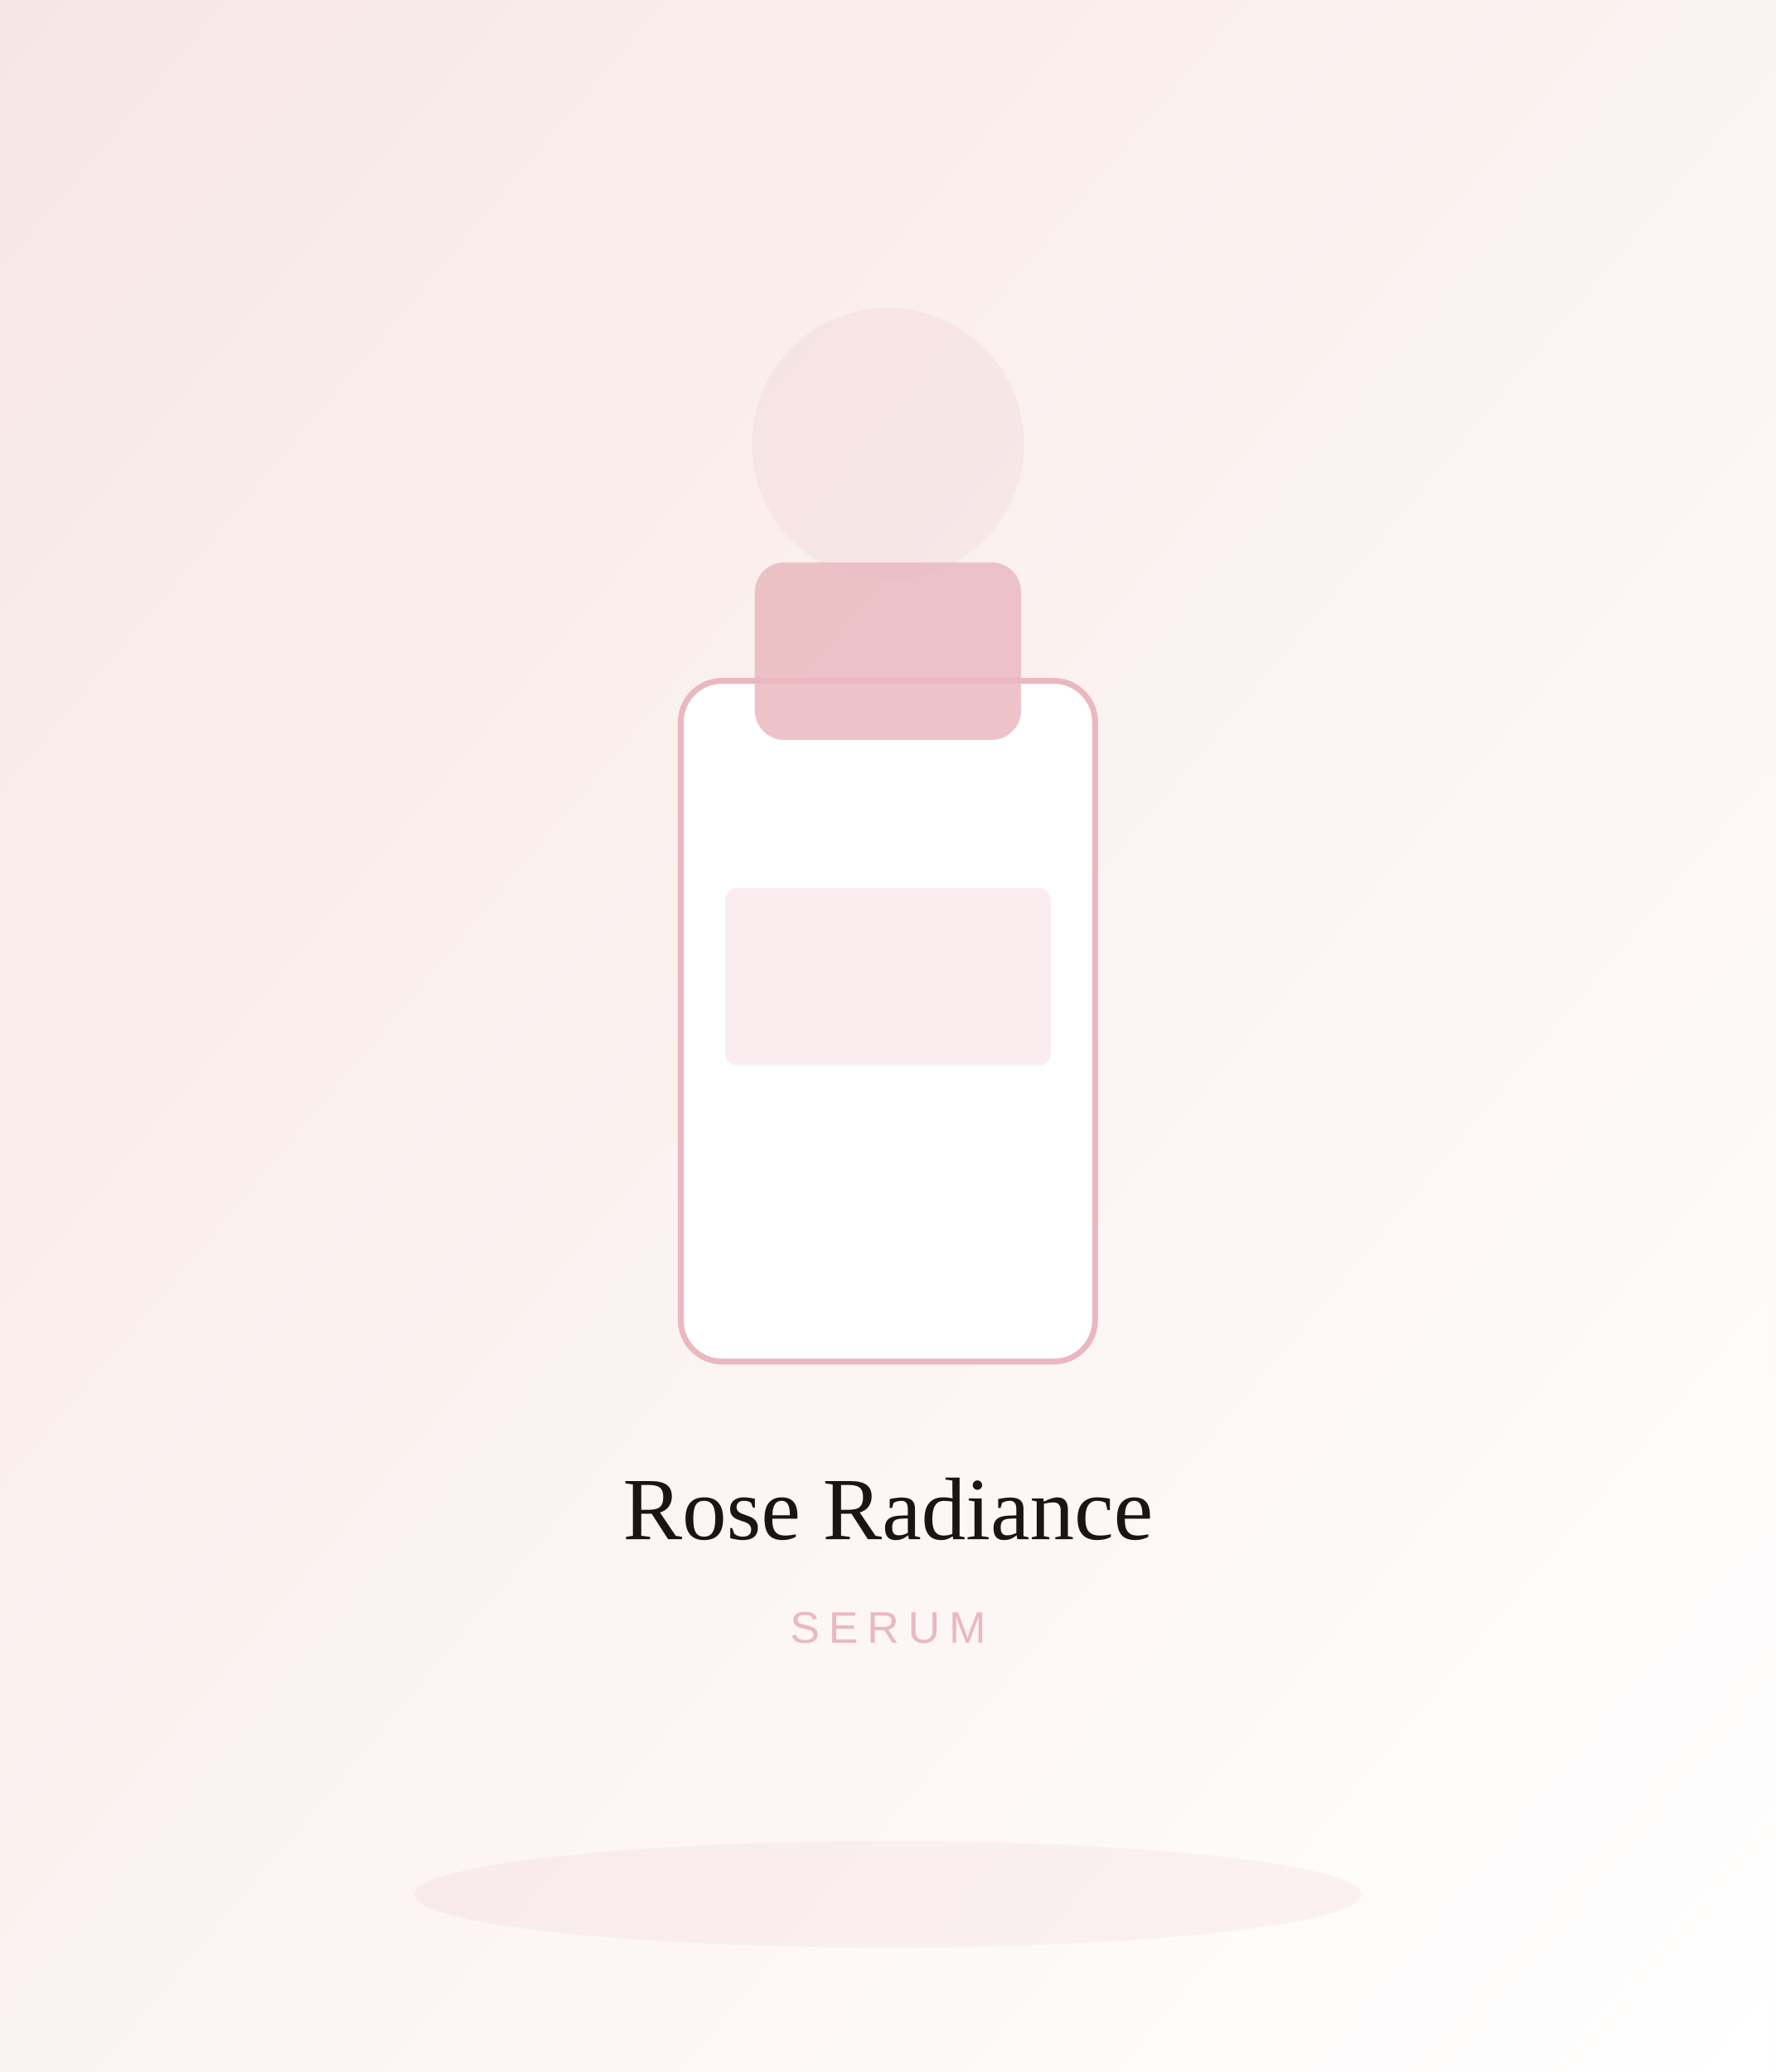
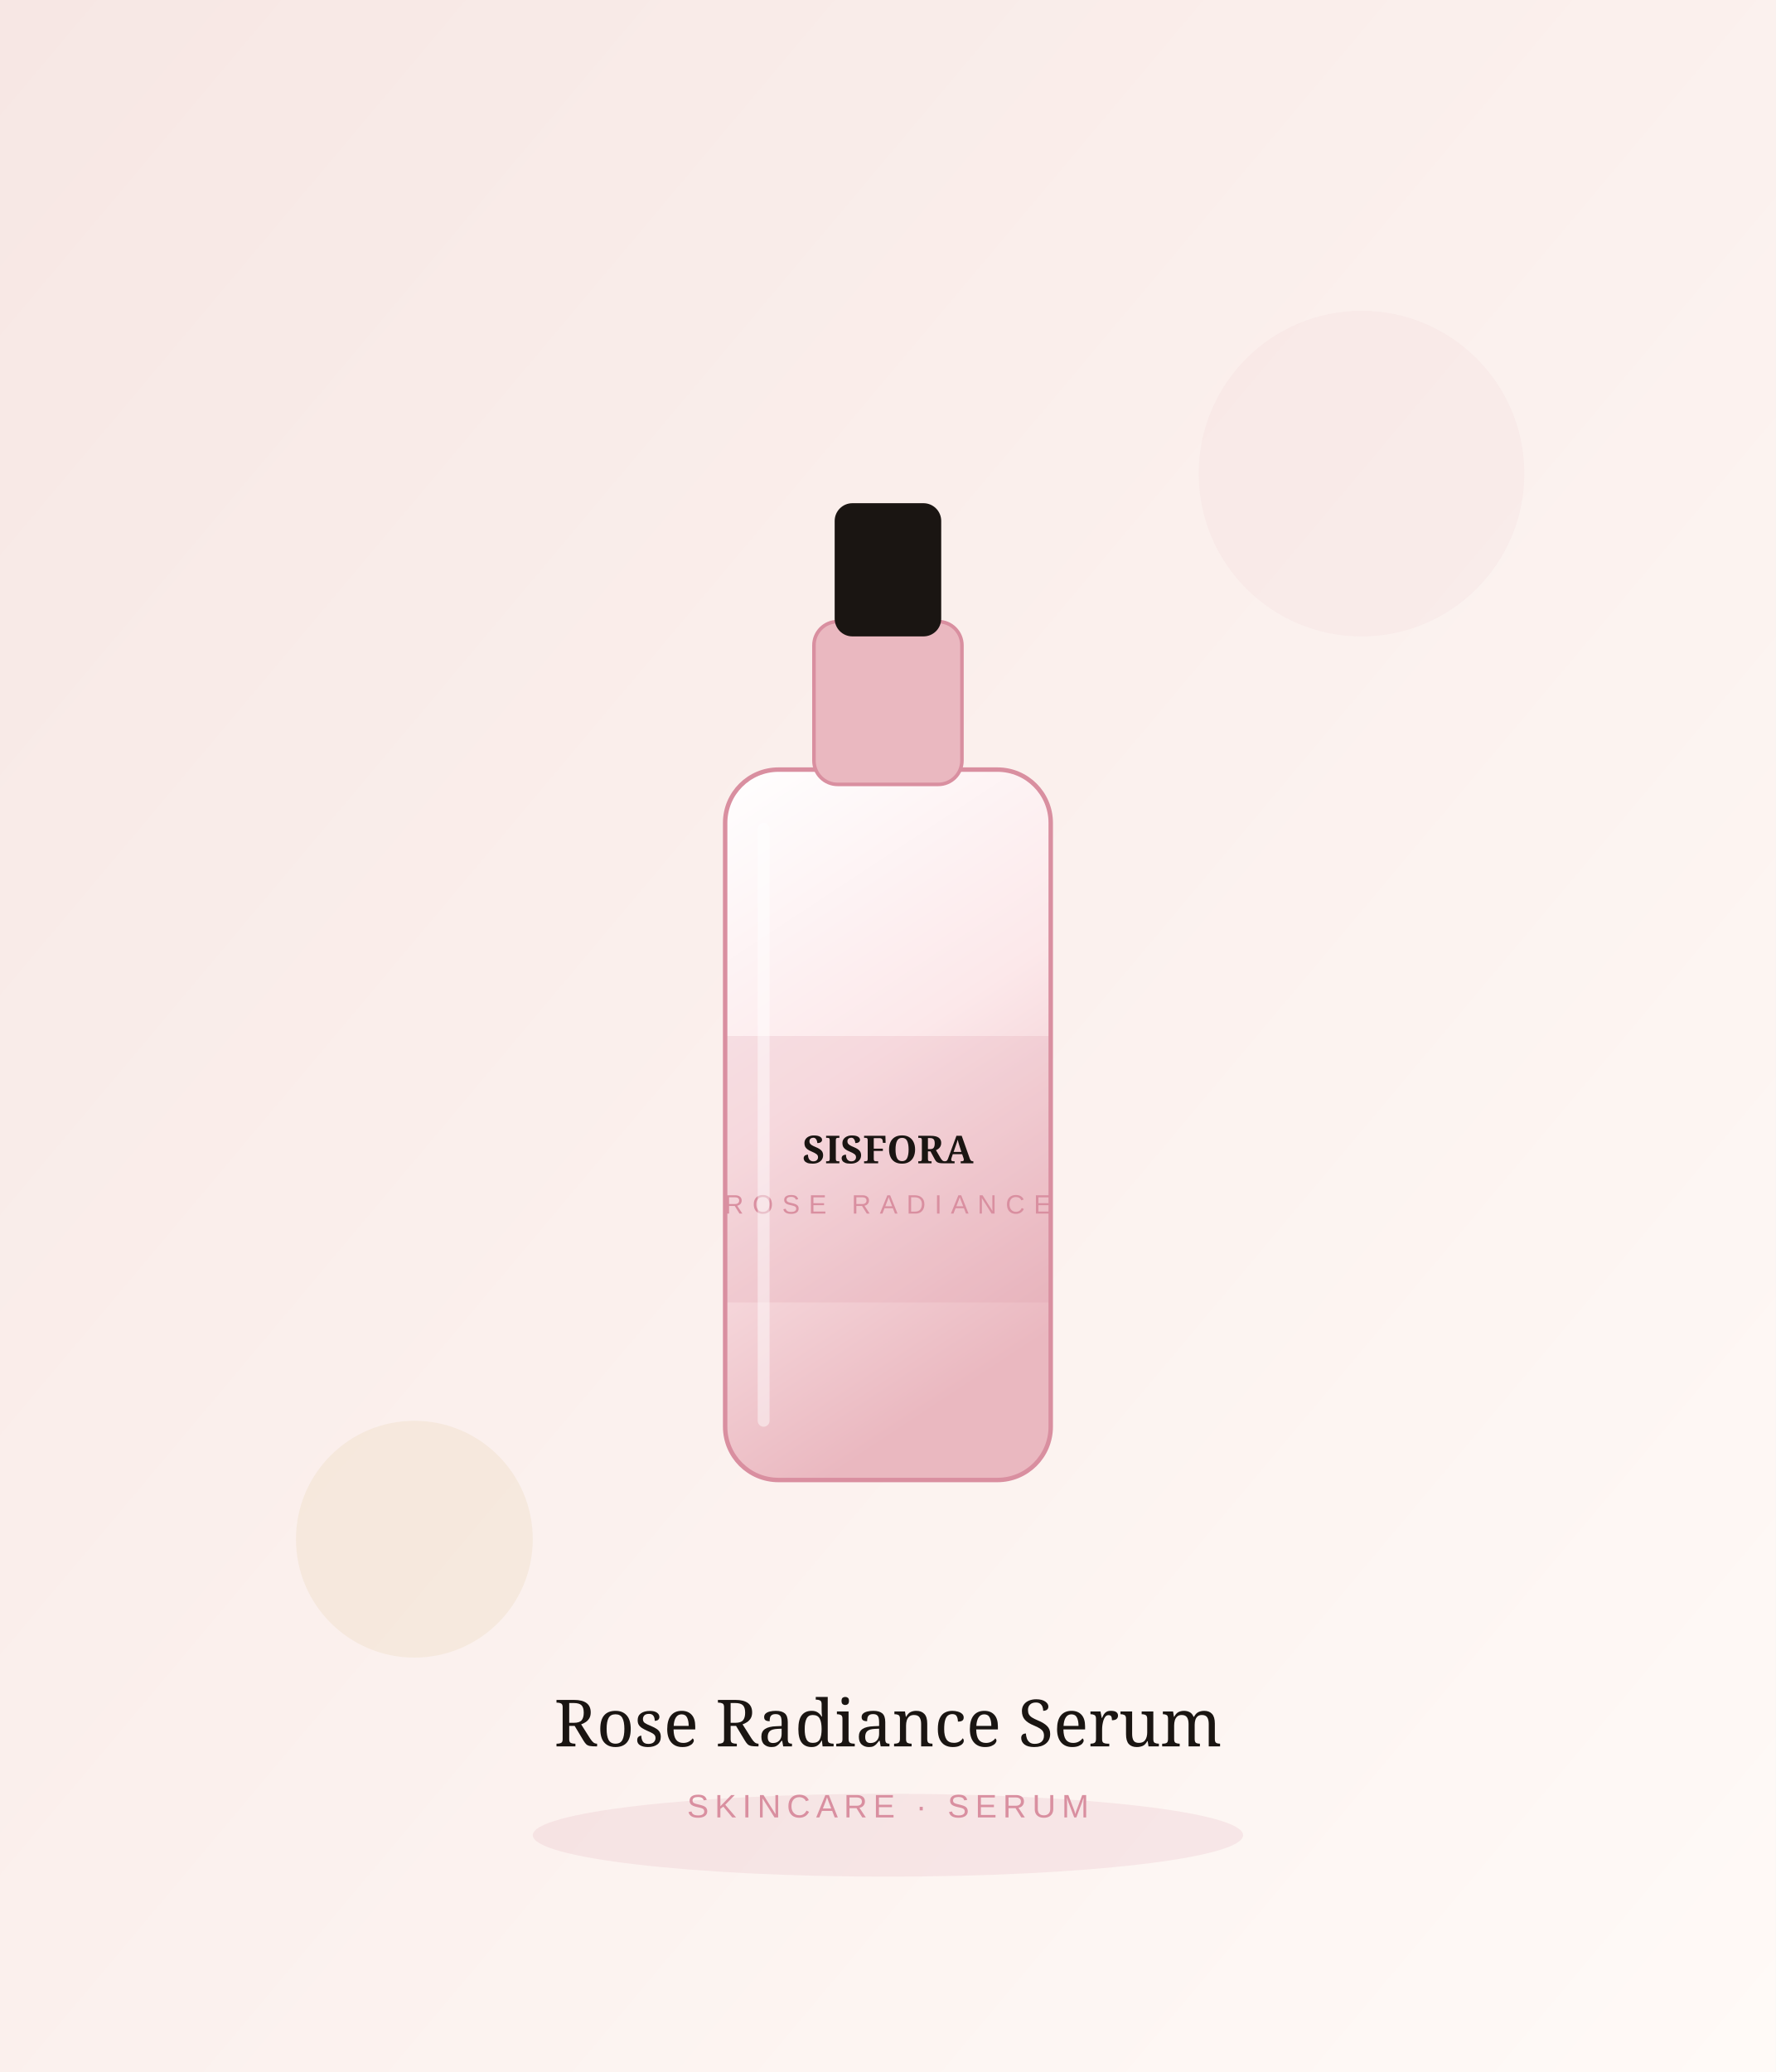
<svg xmlns="http://www.w3.org/2000/svg" width="600" height="700" viewBox="0 0 600 700">
  <defs>
-     <linearGradient id="g" x1="0" y1="0" x2="1" y2="1">
+     <linearGradient id="bg1" x1="0" y1="0" x2="1" y2="1">
      <stop offset="0%" stop-color="#f7e7e4" />
-       <stop offset="100%" stop-color="#ffffff" />
+       <stop offset="100%" stop-color="#fffaf7" />
+     </linearGradient>
+     <linearGradient id="bottle1" x1="0" y1="0" x2="0.3" y2="1">
+       <stop offset="0%" stop-color="#ffffff" />
+       <stop offset="50%" stop-color="#fce8ea" />
+       <stop offset="100%" stop-color="#eab8c0" />
    </linearGradient>
  </defs>
-   <rect width="600" height="700" fill="url(#g)" />
-   <ellipse cx="300" cy="640" rx="160" ry="18" fill="#eab8c0" opacity="0.15" />
-   <rect x="230" y="230" width="140" height="230" rx="14" fill="#ffffff" stroke="#eab8c0" stroke-width="2" />
-   <rect x="255" y="190" width="90" height="60" rx="10" fill="#eab8c0" opacity="0.85" />
-   <rect x="245" y="300" width="110" height="60" rx="4" fill="#eab8c0" opacity="0.25" />
-   <circle cx="300" cy="150" r="46" fill="#eab8c0" opacity="0.18" />
-   <text x="300" y="520" font-family="Georgia, 'Times New Roman', serif" font-size="30" fill="#1a1512" text-anchor="middle">Rose Radiance</text>
-   <text x="300" y="555" font-family="Arial, sans-serif" font-size="15" letter-spacing="3" fill="#eab8c0" text-anchor="middle">SERUM</text>
+   <rect width="600" height="700" fill="url(#bg1)" />
+   <ellipse cx="300" cy="620" rx="120" ry="14" fill="#d98fa0" opacity="0.15" />
+   <rect x="245" y="260" width="110" height="240" rx="18" fill="url(#bottle1)" stroke="#d98fa0" stroke-width="1.5" />
+   <rect x="245" y="350" width="110" height="90" rx="0" fill="#d98fa0" opacity="0.18" />
+   <text x="300" y="393" font-family="Georgia,serif" font-size="13" fill="#1a1512" text-anchor="middle" font-weight="bold">SISFORA</text>
+   <text x="300" y="410" font-family="Arial,sans-serif" font-size="9" letter-spacing="3" fill="#d98fa0" text-anchor="middle">ROSE RADIANCE</text>
+   <rect x="275" y="210" width="50" height="55" rx="8" fill="#eab8c0" stroke="#d98fa0" stroke-width="1.2" />
+   <rect x="282" y="170" width="36" height="45" rx="6" fill="#1a1512" />
+   <line x1="258" y1="280" x2="258" y2="480" stroke="white" stroke-width="4" stroke-linecap="round" opacity="0.45" />
+   <circle cx="460" cy="160" r="55" fill="#eab8c0" opacity="0.12" />
+   <circle cx="140" cy="520" r="40" fill="#c9a24b" opacity="0.1" />
+   <text x="300" y="590" font-family="Georgia,serif" font-size="22" fill="#1a1512" text-anchor="middle">Rose Radiance Serum</text>
+   <text x="300" y="614" font-family="Arial,sans-serif" font-size="11" letter-spacing="2" fill="#d98fa0" text-anchor="middle">SKINCARE · SERUM</text>
</svg>
